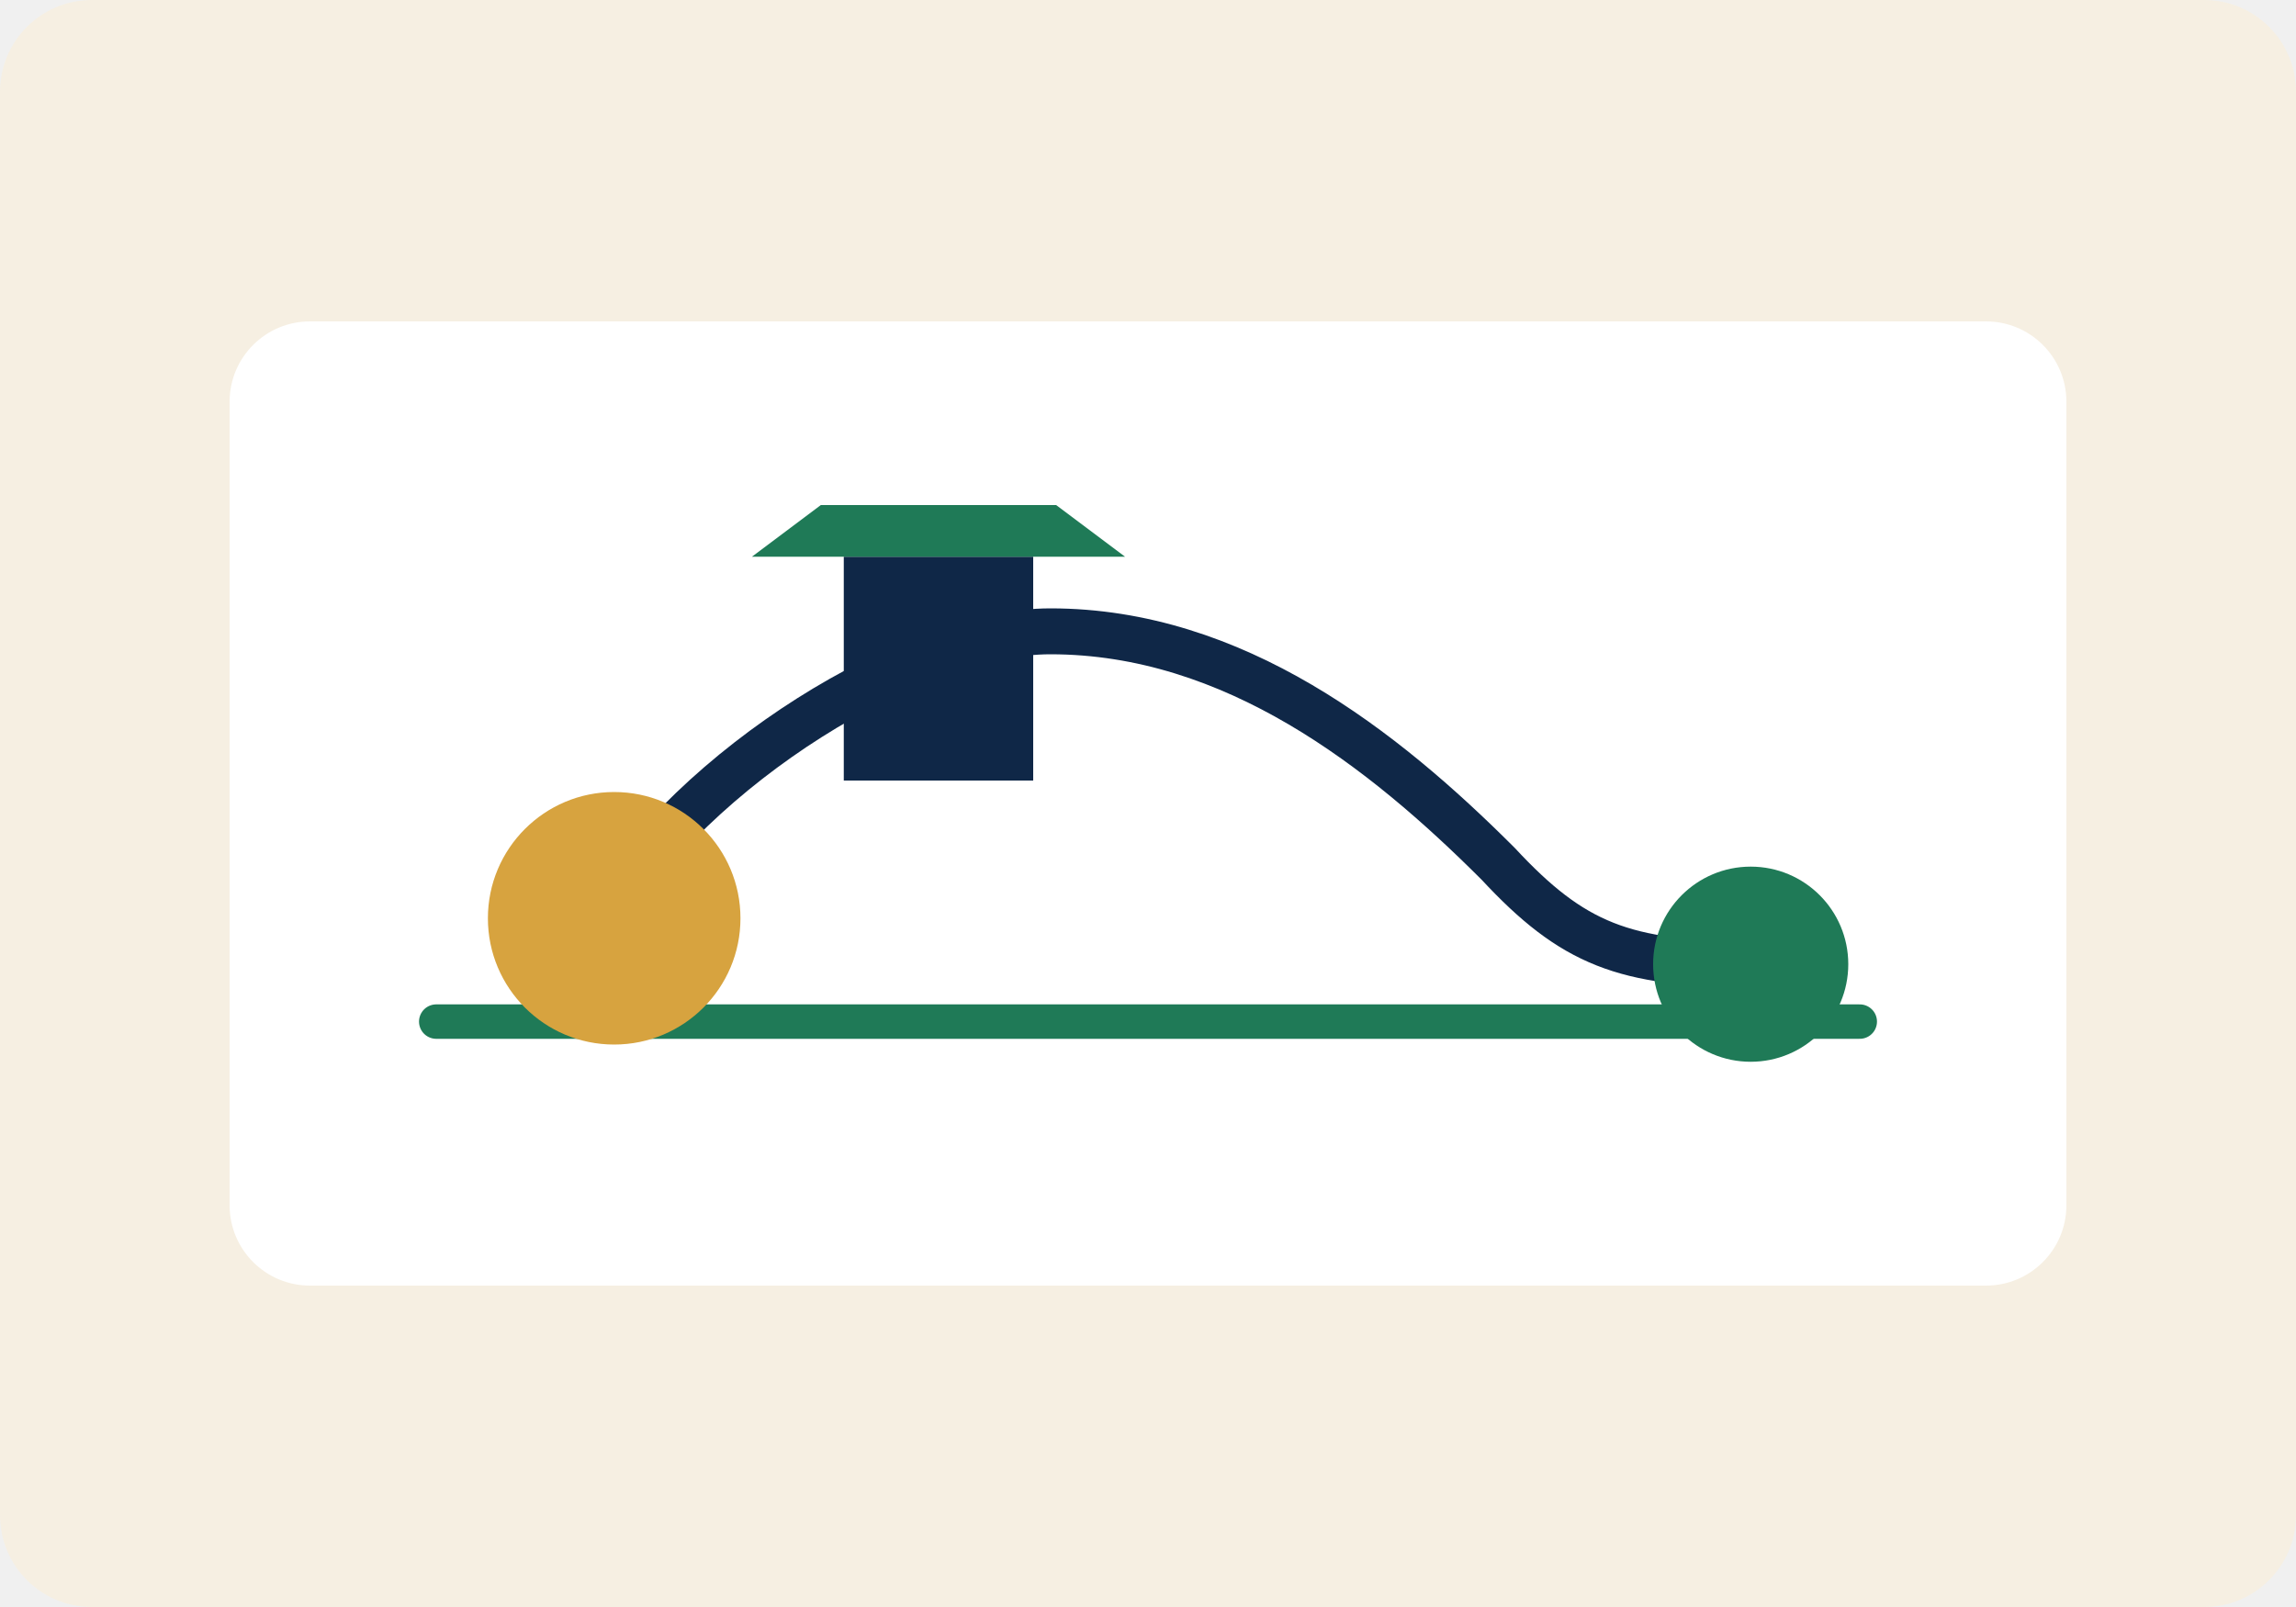
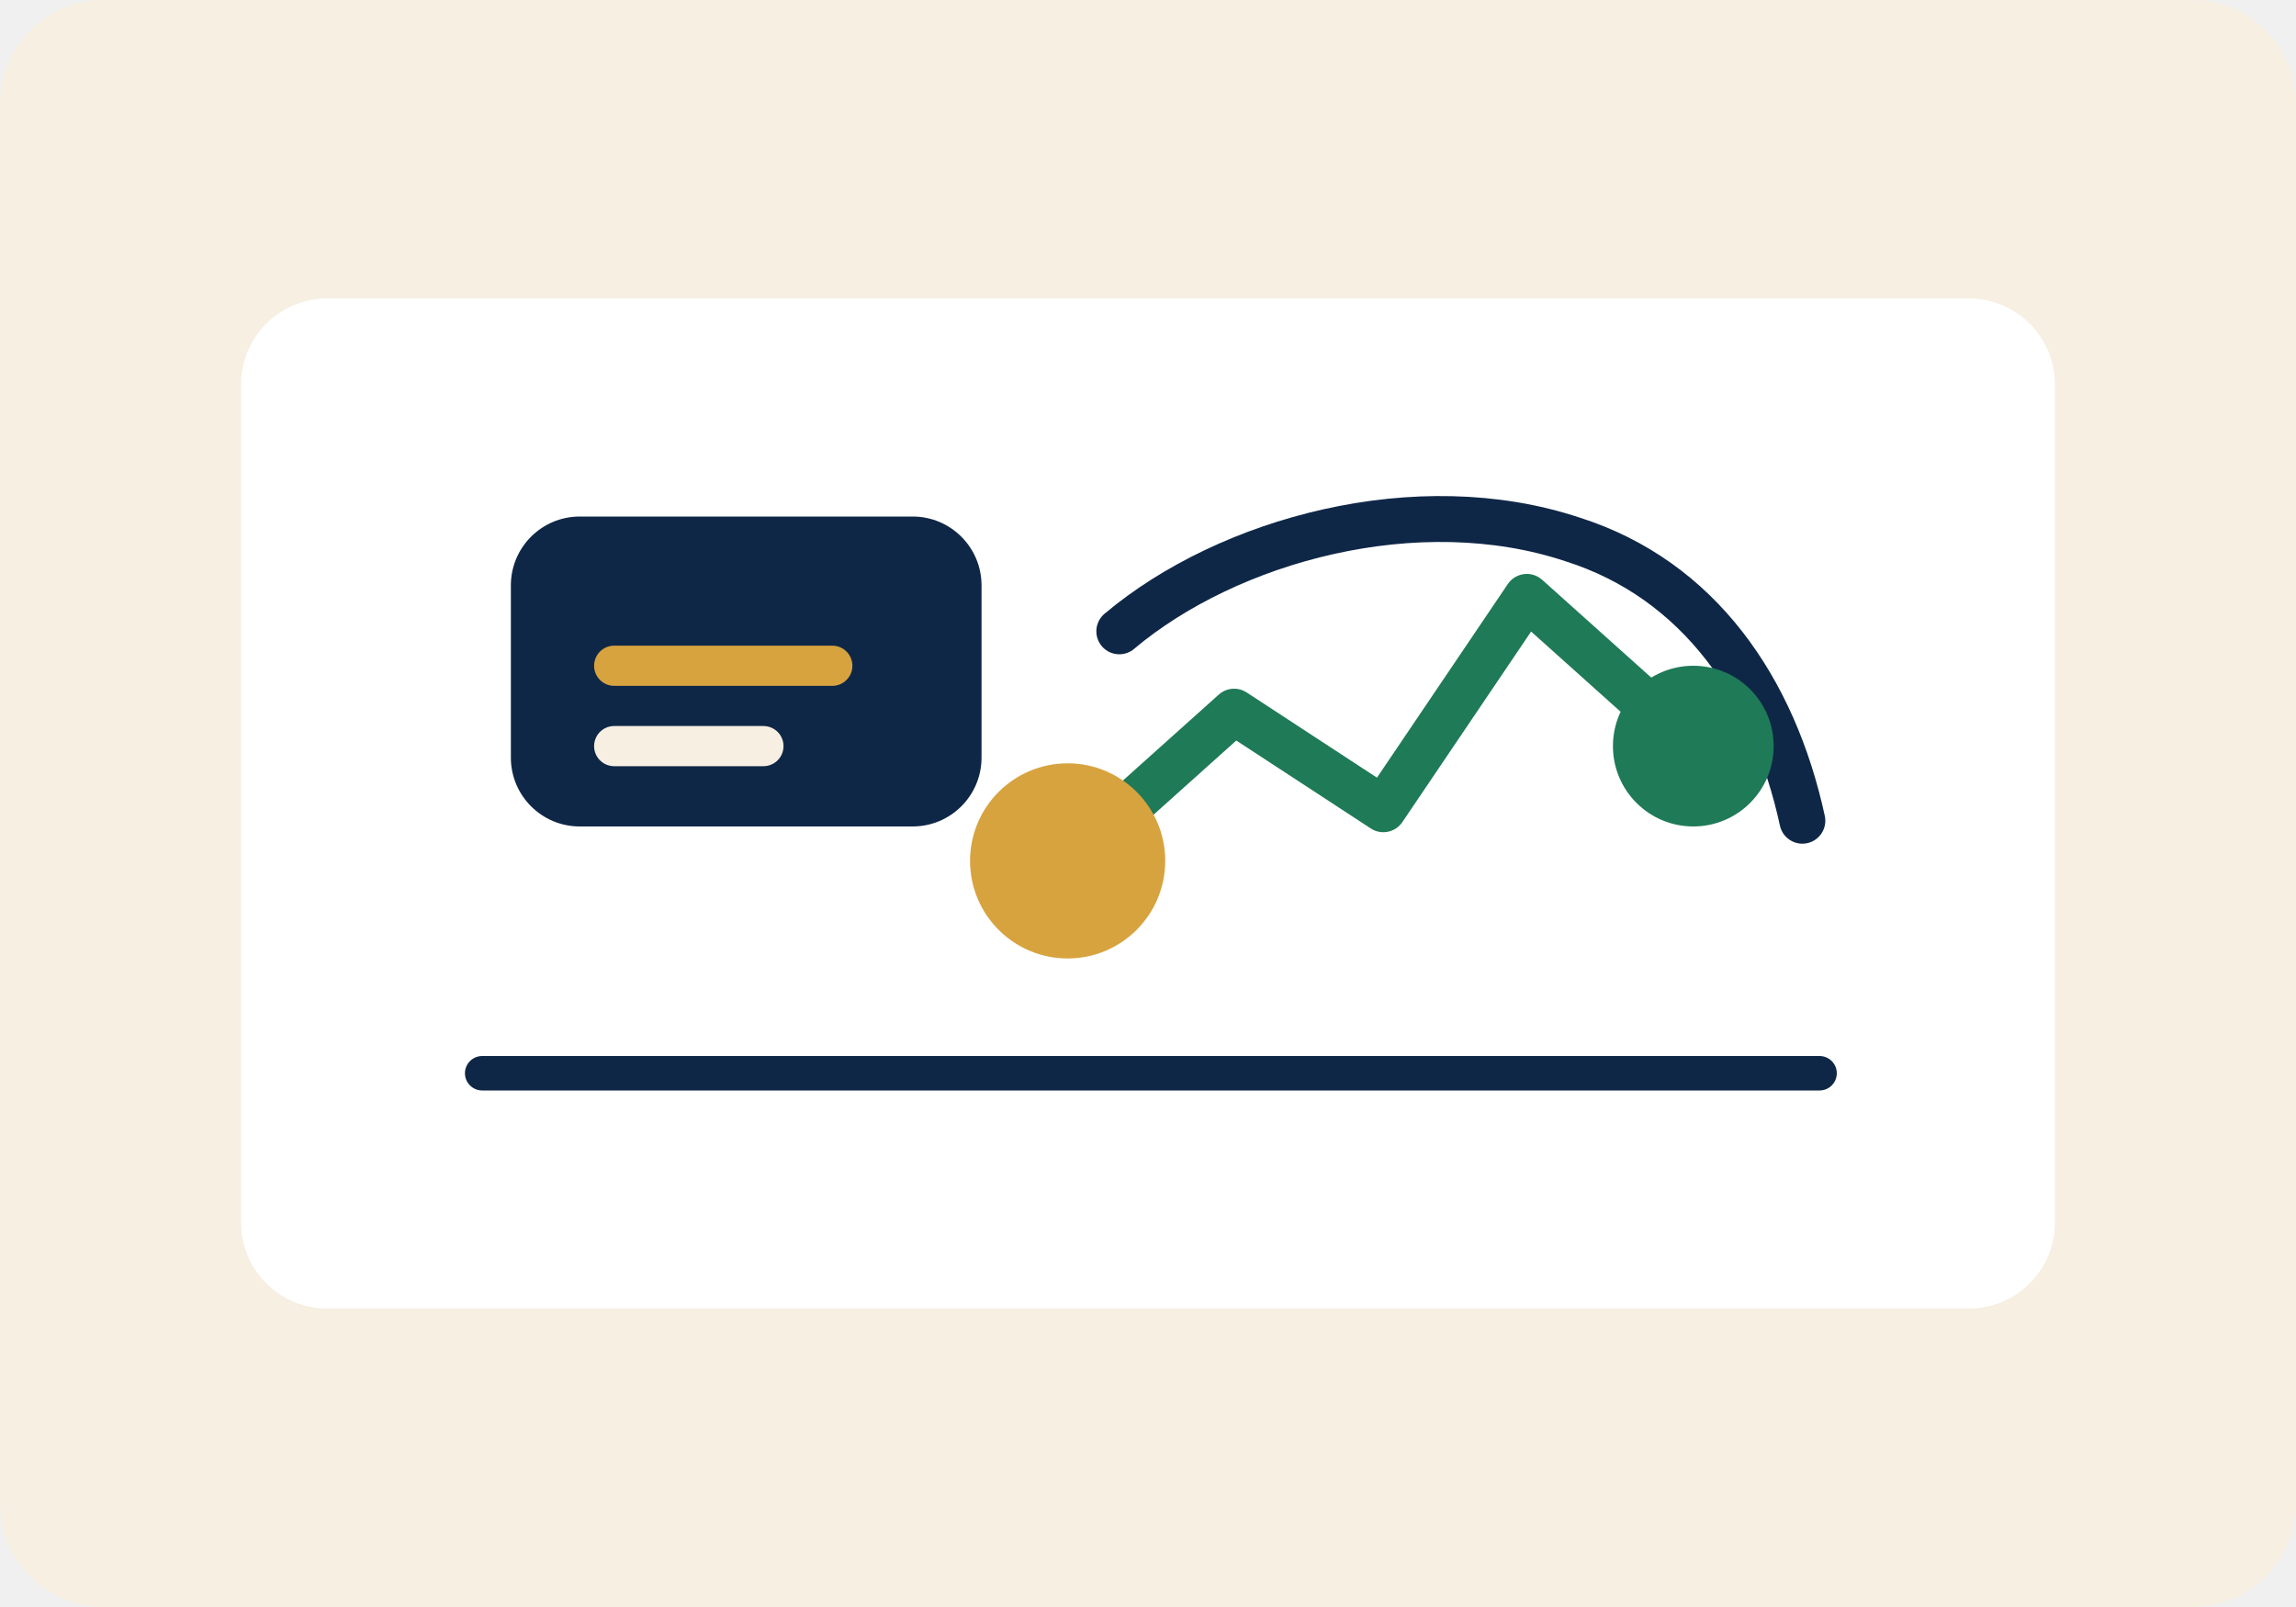
<svg xmlns="http://www.w3.org/2000/svg" width="800" height="560" viewBox="0 0 800 560" fill="none">
-   <rect width="800" height="560" rx="32" fill="#F6EFE2" />
-   <rect x="80" y="112" width="640" height="336" rx="28" fill="white" />
-   <path d="M152 356H648" stroke="#1F7A57" stroke-width="12" stroke-linecap="round" />
-   <path d="M210 320C242 267 318 220 366 220C430 220 482 261 522 301C548 329 566 336 610 336" stroke="#0F2747" stroke-width="16" stroke-linecap="round" />
-   <circle cx="214" cy="320" r="44" fill="#D7A33F" />
-   <circle cx="610" cy="336" r="34" fill="#1F7A57" />
-   <path d="M294 194H360V272H294V194Z" fill="#0F2747" />
-   <path d="M286 176H368L392 194H262L286 176Z" fill="#1F7A57" />
+   <rect width="800" height="560" rx="36" fill="#F6EFE2" />
+   <rect x="84" y="104" width="632" height="352" rx="30" fill="white" />
+   <rect x="178" y="180" width="164" height="108" rx="24" fill="#0F2747" />
+   <path d="M214 232H290" stroke="#D7A33F" stroke-width="14" stroke-linecap="round" />
+   <path d="M214 260H266" stroke="#F6EFE2" stroke-width="14" stroke-linecap="round" />
+   <path d="M390 220C428 188 494 170 548 188C592 202 618 240 628 286" stroke="#0F2747" stroke-width="16" stroke-linecap="round" />
+   <path d="M372 300L430 248L482 282L532 208L590 260" stroke="#1F7A57" stroke-width="16" stroke-linecap="round" stroke-linejoin="round" />
+   <circle cx="372" cy="300" r="34" fill="#D7A33F" />
+   <circle cx="590" cy="260" r="28" fill="#1F7A57" />
+   <path d="M168 374H634" stroke="#0F2747" stroke-width="12" stroke-linecap="round" />
</svg>
